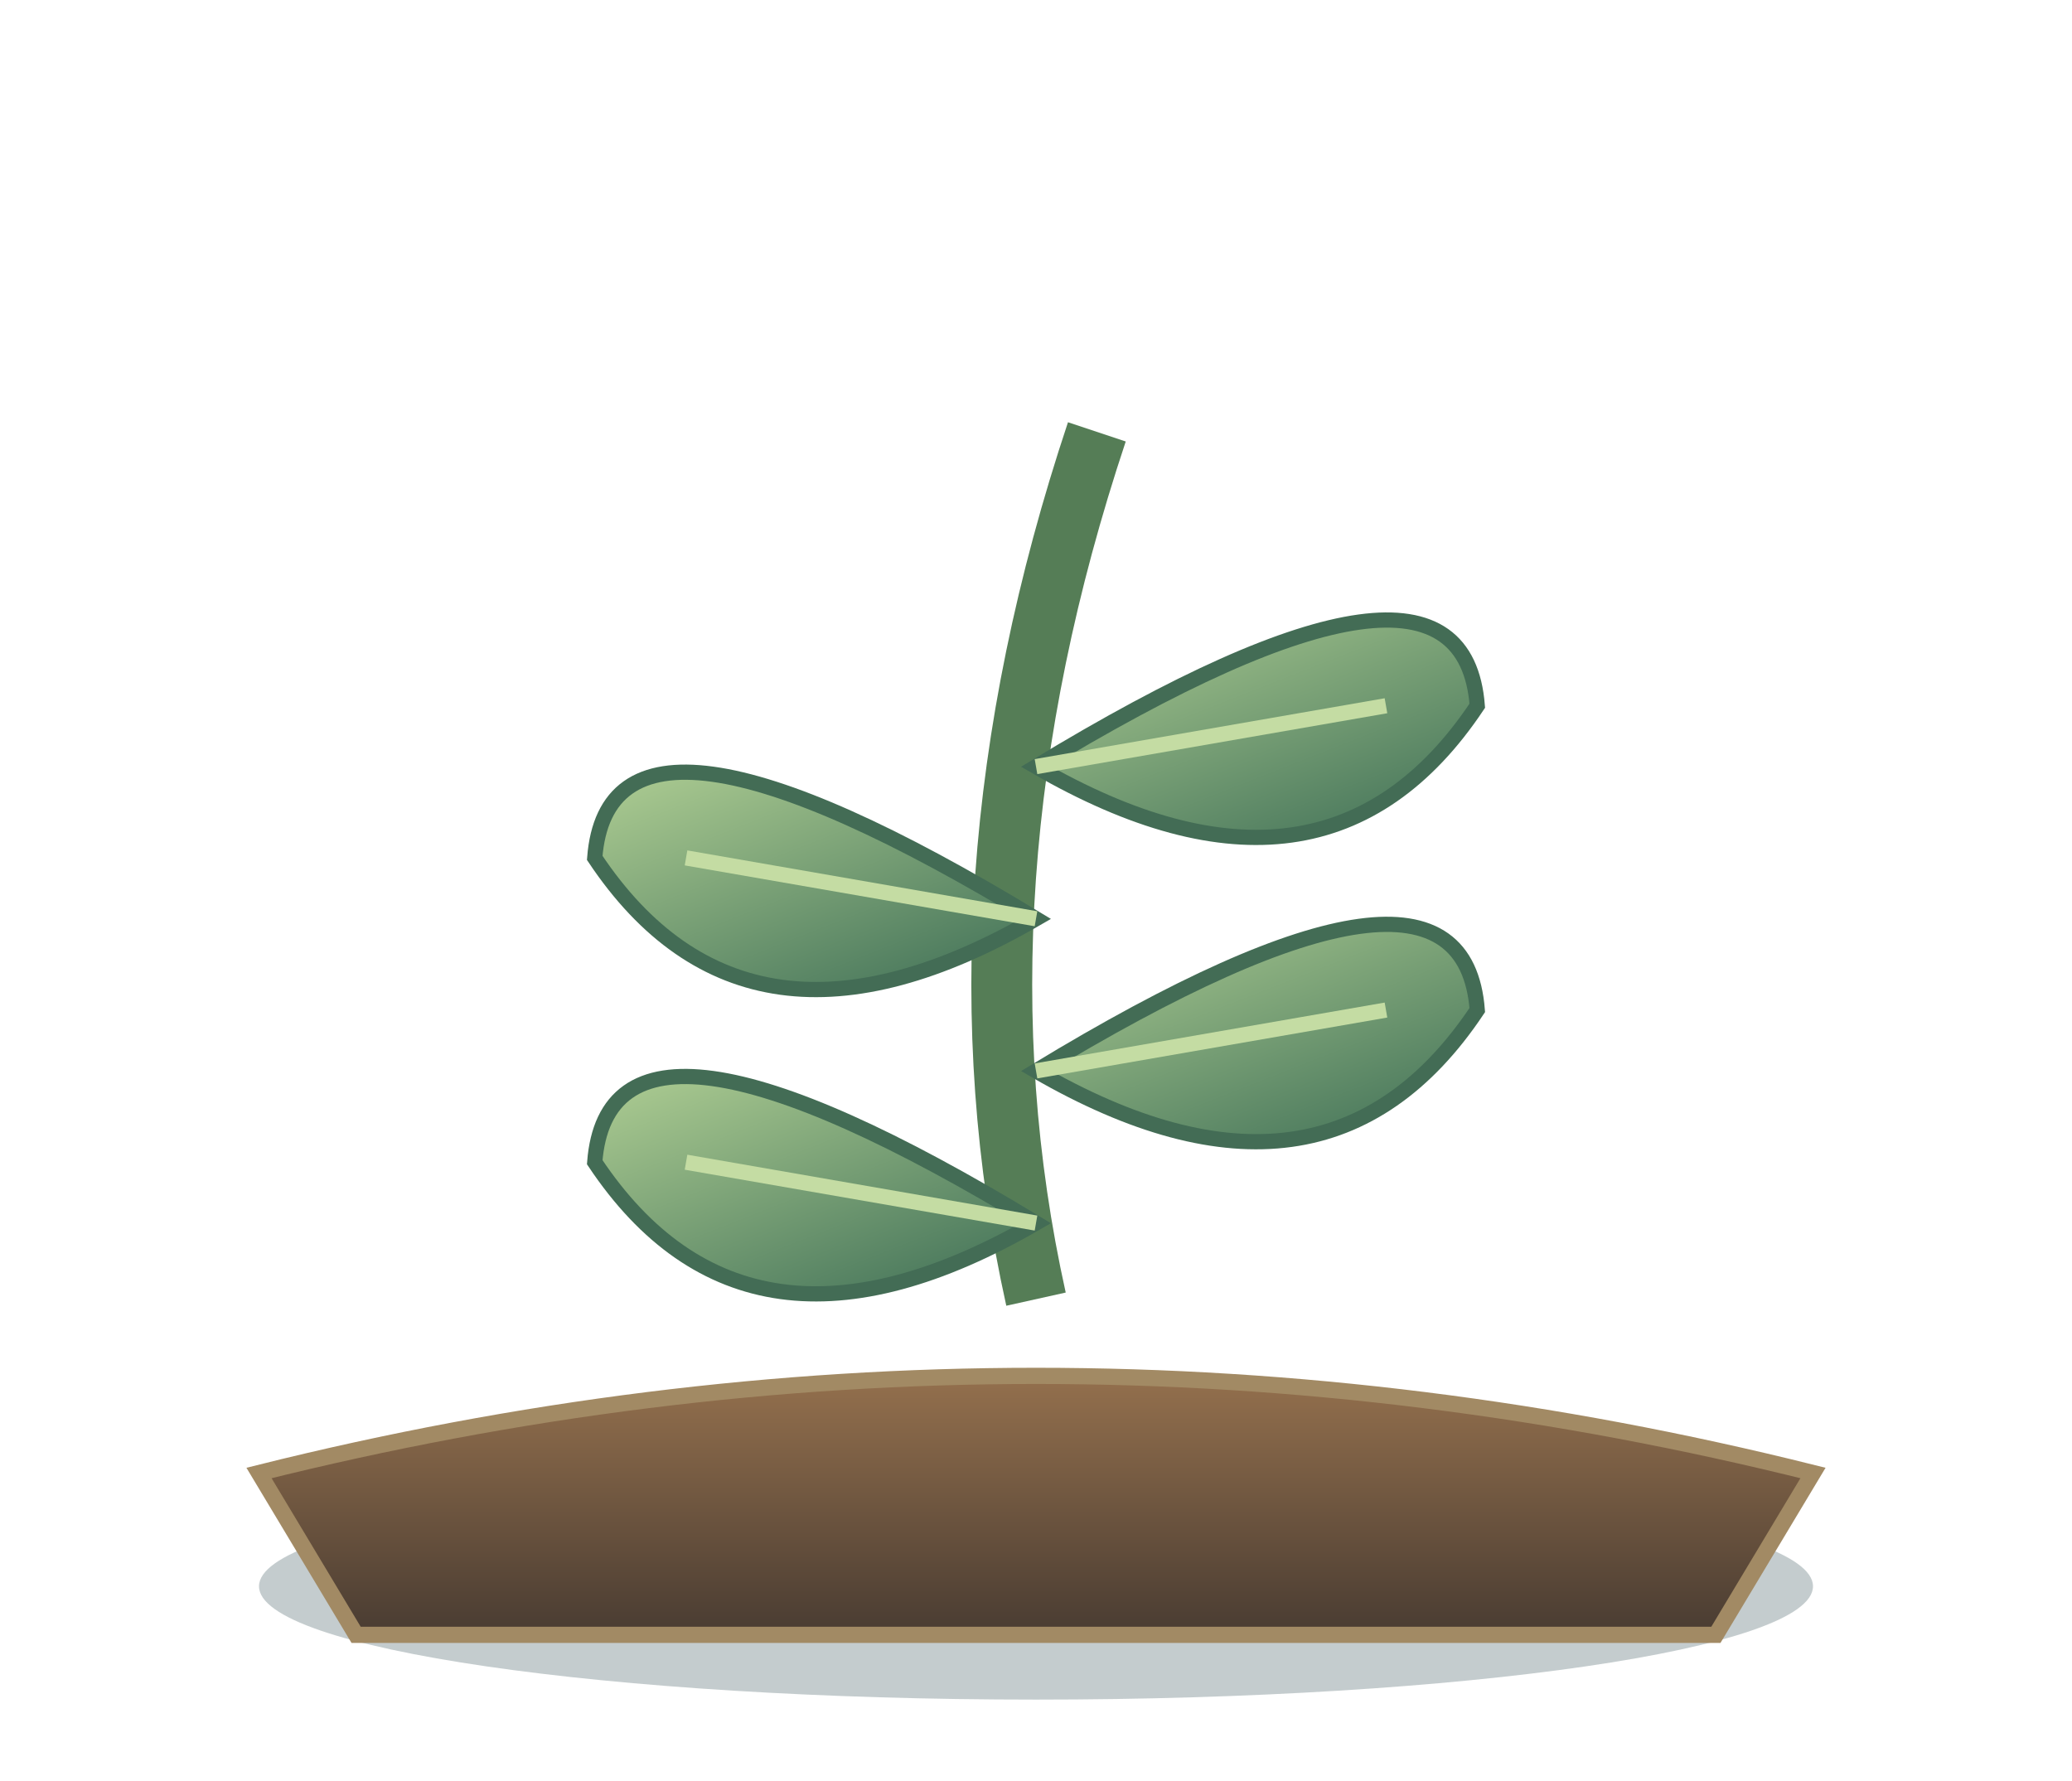
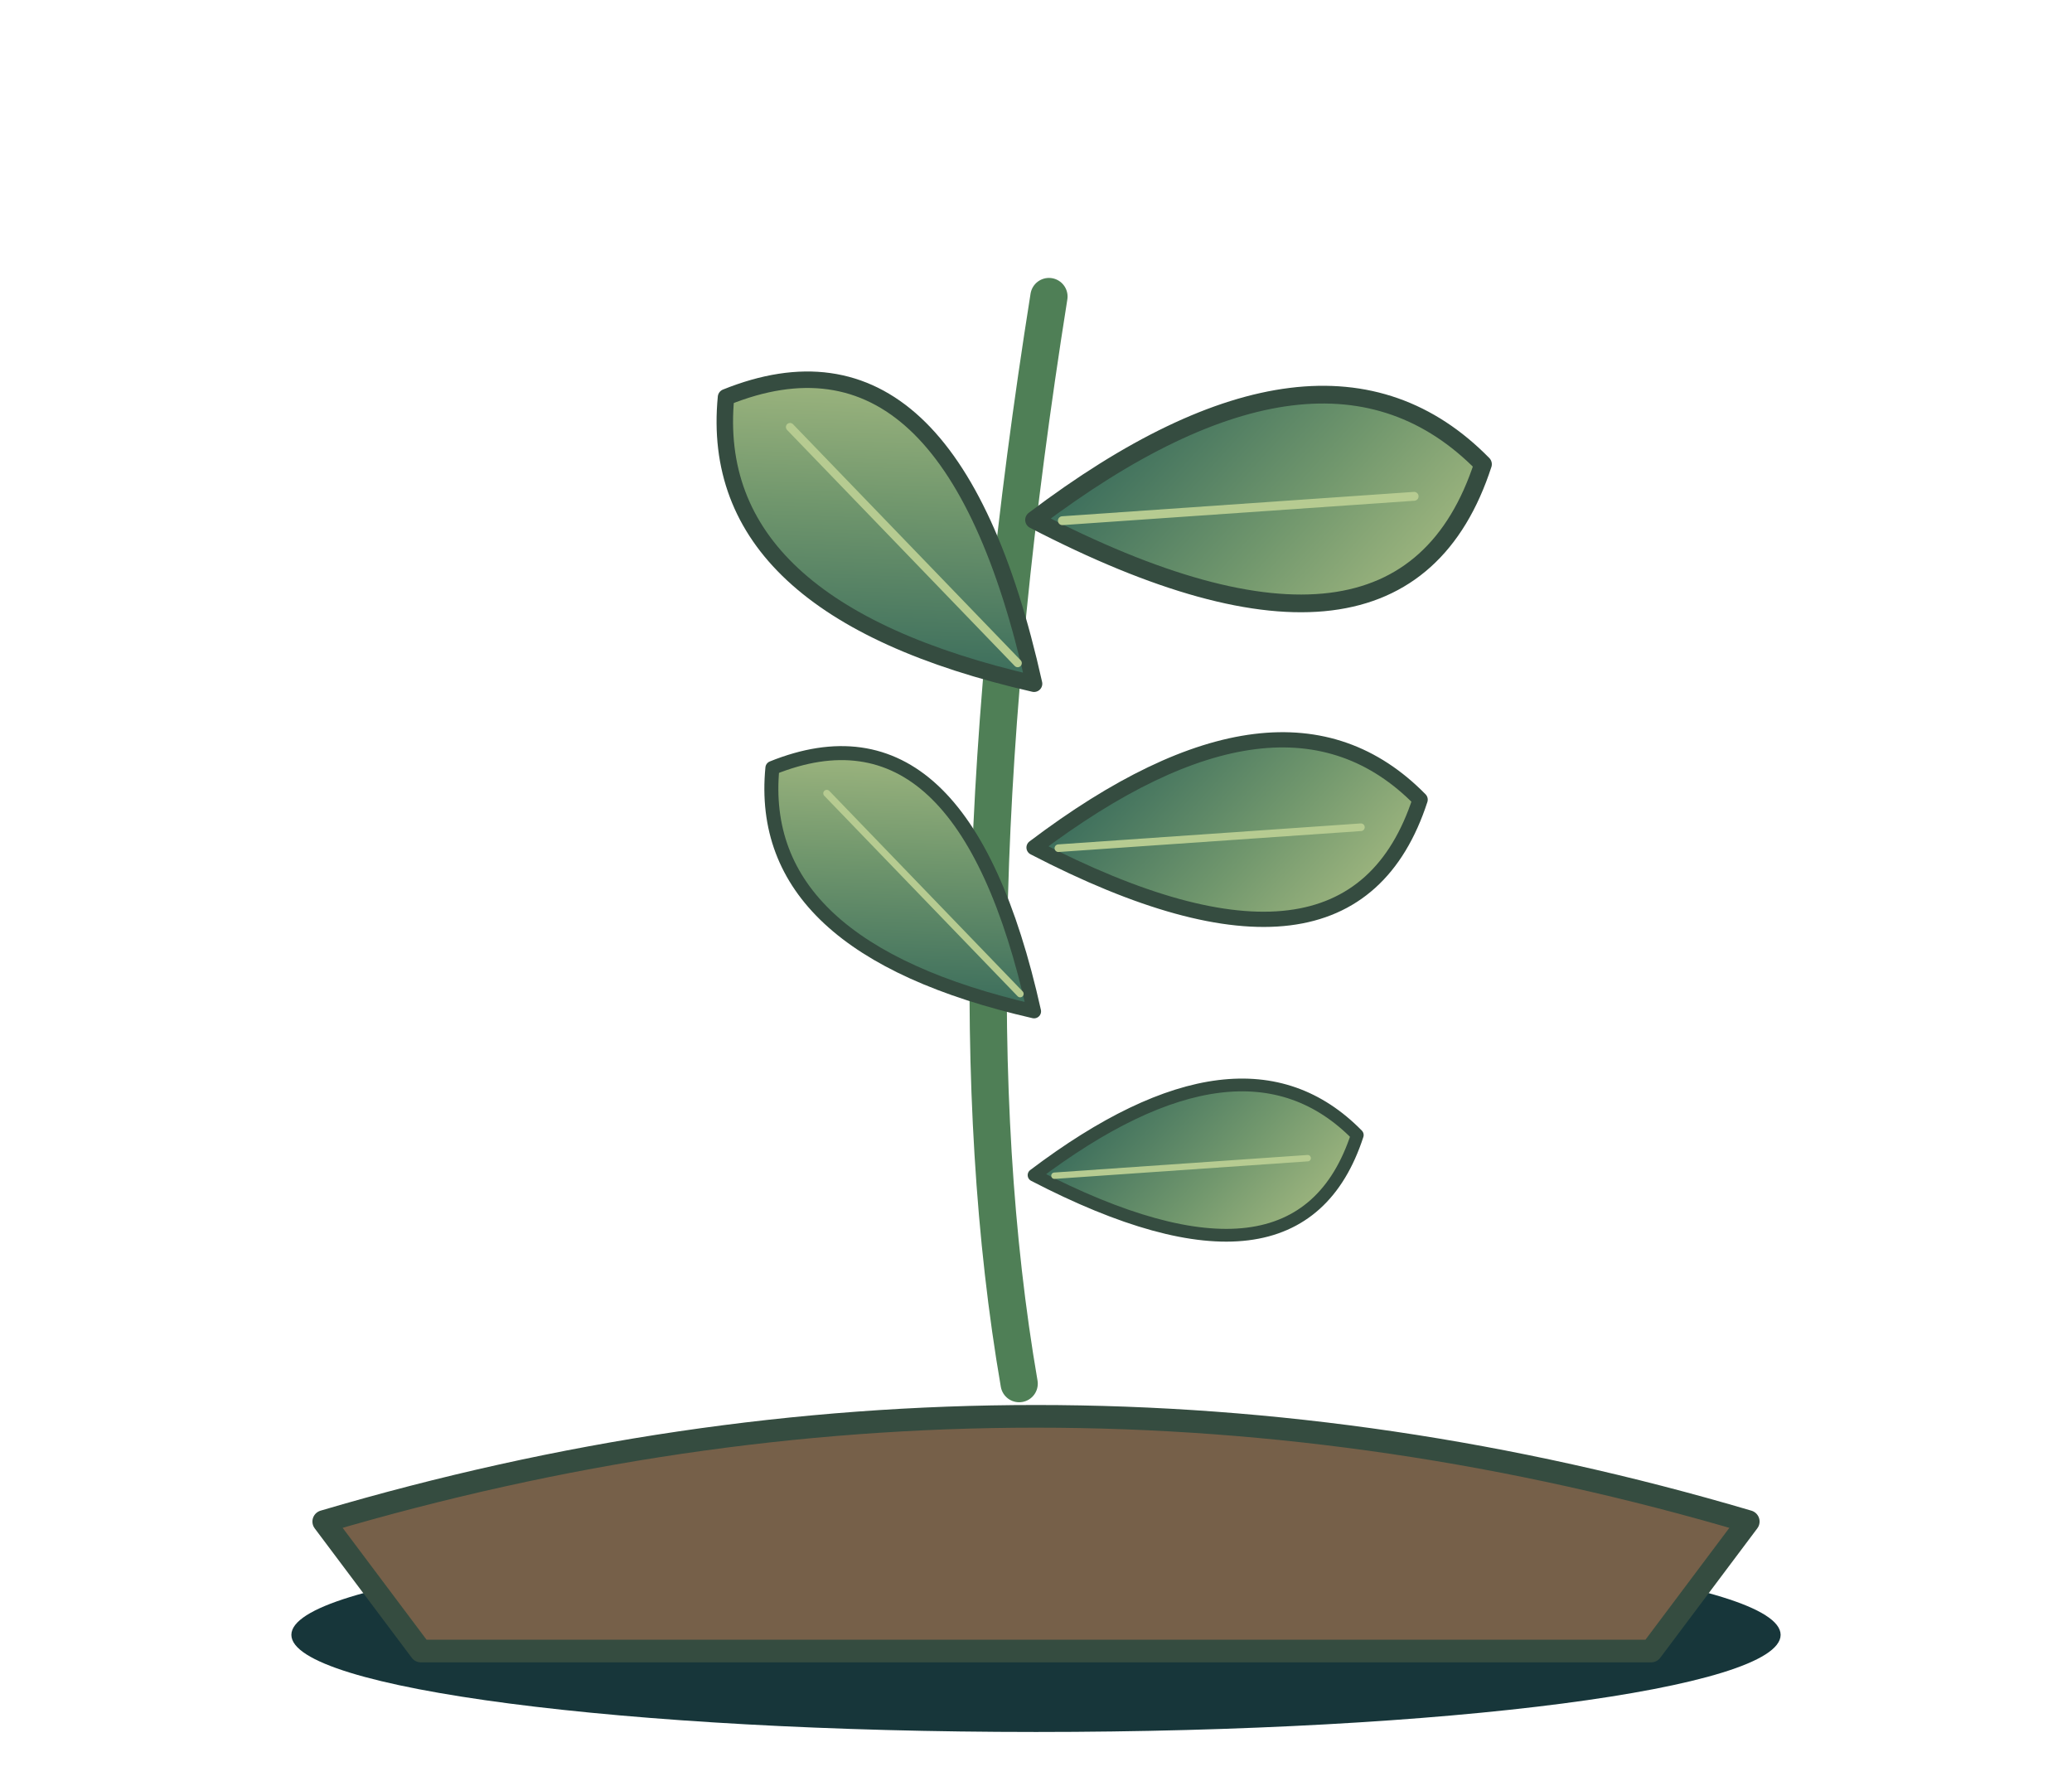
<svg xmlns="http://www.w3.org/2000/svg" width="256" height="220" viewBox="0 0 128 110">
  <defs>
+     <linearGradient id="fruit" x1=".1" y1=".1" x2=".8" y2="1">
+       <stop stop-color="#73aa85" />
+       <stop offset=".55" stop-color="#73aa85" />
+       <stop offset="1" stop-color="#65715e" />
+     </linearGradient>
    <linearGradient id="leaf" x2=".8" y2="1">
-       <stop stop-color="#afce93" />
-       <stop offset="1" stop-color="#47765b" />
-     </linearGradient>
-     <linearGradient id="soil" x2="0" y2="1">
-       <stop stop-color="#94704d" />
-       <stop offset="1" stop-color="#493c32" />
+       <stop stop-color="#a9bd83" />
+       <stop offset=".5" stop-color="#71976d" />
+       <stop offset="1" stop-color="#3f705d" />
    </linearGradient>
  </defs>
-   <ellipse cx="64" cy="98" rx="48" ry="7" fill="#14343a" opacity=".25" />
-   <path d="M16 91Q64 79 112 91L106 101H22Z" fill="url(#soil)" stroke="#a28a64" stroke-width="1" />
-   <g transform="translate(3.84 3.18) scale(0.94)">
-     <path d="M64 82Q58 55 68 25" stroke="#557d56" stroke-width="4" fill="none" />
-     <path d="M64 47Q92 30 93 43Q83 58 64 47Z" fill="url(#leaf)" stroke="#436c55" stroke-width="1" />
-     <path d="M64 47L87 43" stroke="#c4dca3" stroke-width="1" />
-     <path d="M64 57Q36 40 35 53Q45 68 64 57Z" fill="url(#leaf)" stroke="#436c55" stroke-width="1" />
-     <path d="M64 57L41 53" stroke="#c4dca3" stroke-width="1" />
-     <path d="M64 67Q92 50 93 63Q83 78 64 67Z" fill="url(#leaf)" stroke="#436c55" stroke-width="1" />
-     <path d="M64 67L87 63" stroke="#c4dca3" stroke-width="1" />
-     <path d="M64 77Q36 60 35 73Q45 88 64 77Z" fill="url(#leaf)" stroke="#436c55" stroke-width="1" />
-     <path d="M64 77L41 73" stroke="#c4dca3" stroke-width="1" />
+   <ellipse cx="64" cy="101" rx="46" ry="6" fill="#17363a" stroke="none" stroke-width="1" />
+   <path d="M20 94Q64 81 108 94L102 102H26Z" fill="#766049" stroke="#354c40" stroke-width="1.4" stroke-linejoin="round" stroke-linecap="round" />
+   <g transform="translate(5 -1) scale(.92)">
+     <path d="M63 94Q58 65 65 21" fill="none" stroke="#4f7f56" stroke-width="2.5" stroke-linejoin="round" stroke-linecap="round" />
+     <g transform="translate(64 36) rotate(155) scale(0.85)">
+       <path d="M0 0Q-20 -26 -34 -11Q-28 6 0 0Z" fill="url(#leaf)" stroke="#354c40" stroke-width="1.4" stroke-linejoin="round" stroke-linecap="round" />
+       <path d="M-2 -1L-28 -11" fill="none" stroke="#b6cb91" stroke-width="0.7" stroke-linejoin="round" stroke-linecap="round" />
+     </g>
+     <g transform="translate(64 47) rotate(25) scale(0.7905)">
+       <path d="M0 0Q-20 -26 -34 -11Q-28 6 0 0Z" fill="url(#leaf)" stroke="#354c40" stroke-width="1.4" stroke-linejoin="round" stroke-linecap="round" />
+       <path d="M-2 -1L-28 -11" fill="none" stroke="#b6cb91" stroke-width="0.7" stroke-linejoin="round" stroke-linecap="round" />
+     </g>
+     <g transform="translate(64 58) rotate(155) scale(0.731)">
+       <path d="M0 0Q-20 -26 -34 -11Q-28 6 0 0Z" fill="url(#leaf)" stroke="#354c40" stroke-width="1.4" stroke-linejoin="round" stroke-linecap="round" />
+       <path d="M-2 -1L-28 -11" fill="none" stroke="#b6cb91" stroke-width="0.7" stroke-linejoin="round" stroke-linecap="round" />
+     </g>
+     <g transform="translate(64 69) rotate(25) scale(0.6715)">
+       <path d="M0 0Q-20 -26 -34 -11Q-28 6 0 0Z" fill="url(#leaf)" stroke="#354c40" stroke-width="1.4" stroke-linejoin="round" stroke-linecap="round" />
+       <path d="M-2 -1L-28 -11" fill="none" stroke="#b6cb91" stroke-width="0.7" stroke-linejoin="round" stroke-linecap="round" />
+     </g>
+     <g transform="translate(64 80) rotate(155) scale(0.612)">
+       <path d="M0 0Q-20 -26 -34 -11Q-28 6 0 0Z" fill="url(#leaf)" stroke="#354c40" stroke-width="1.4" stroke-linejoin="round" stroke-linecap="round" />
+       <path d="M-2 -1L-28 -11" fill="none" stroke="#b6cb91" stroke-width="0.7" stroke-linejoin="round" stroke-linecap="round" />
+     </g>
  </g>
</svg>
